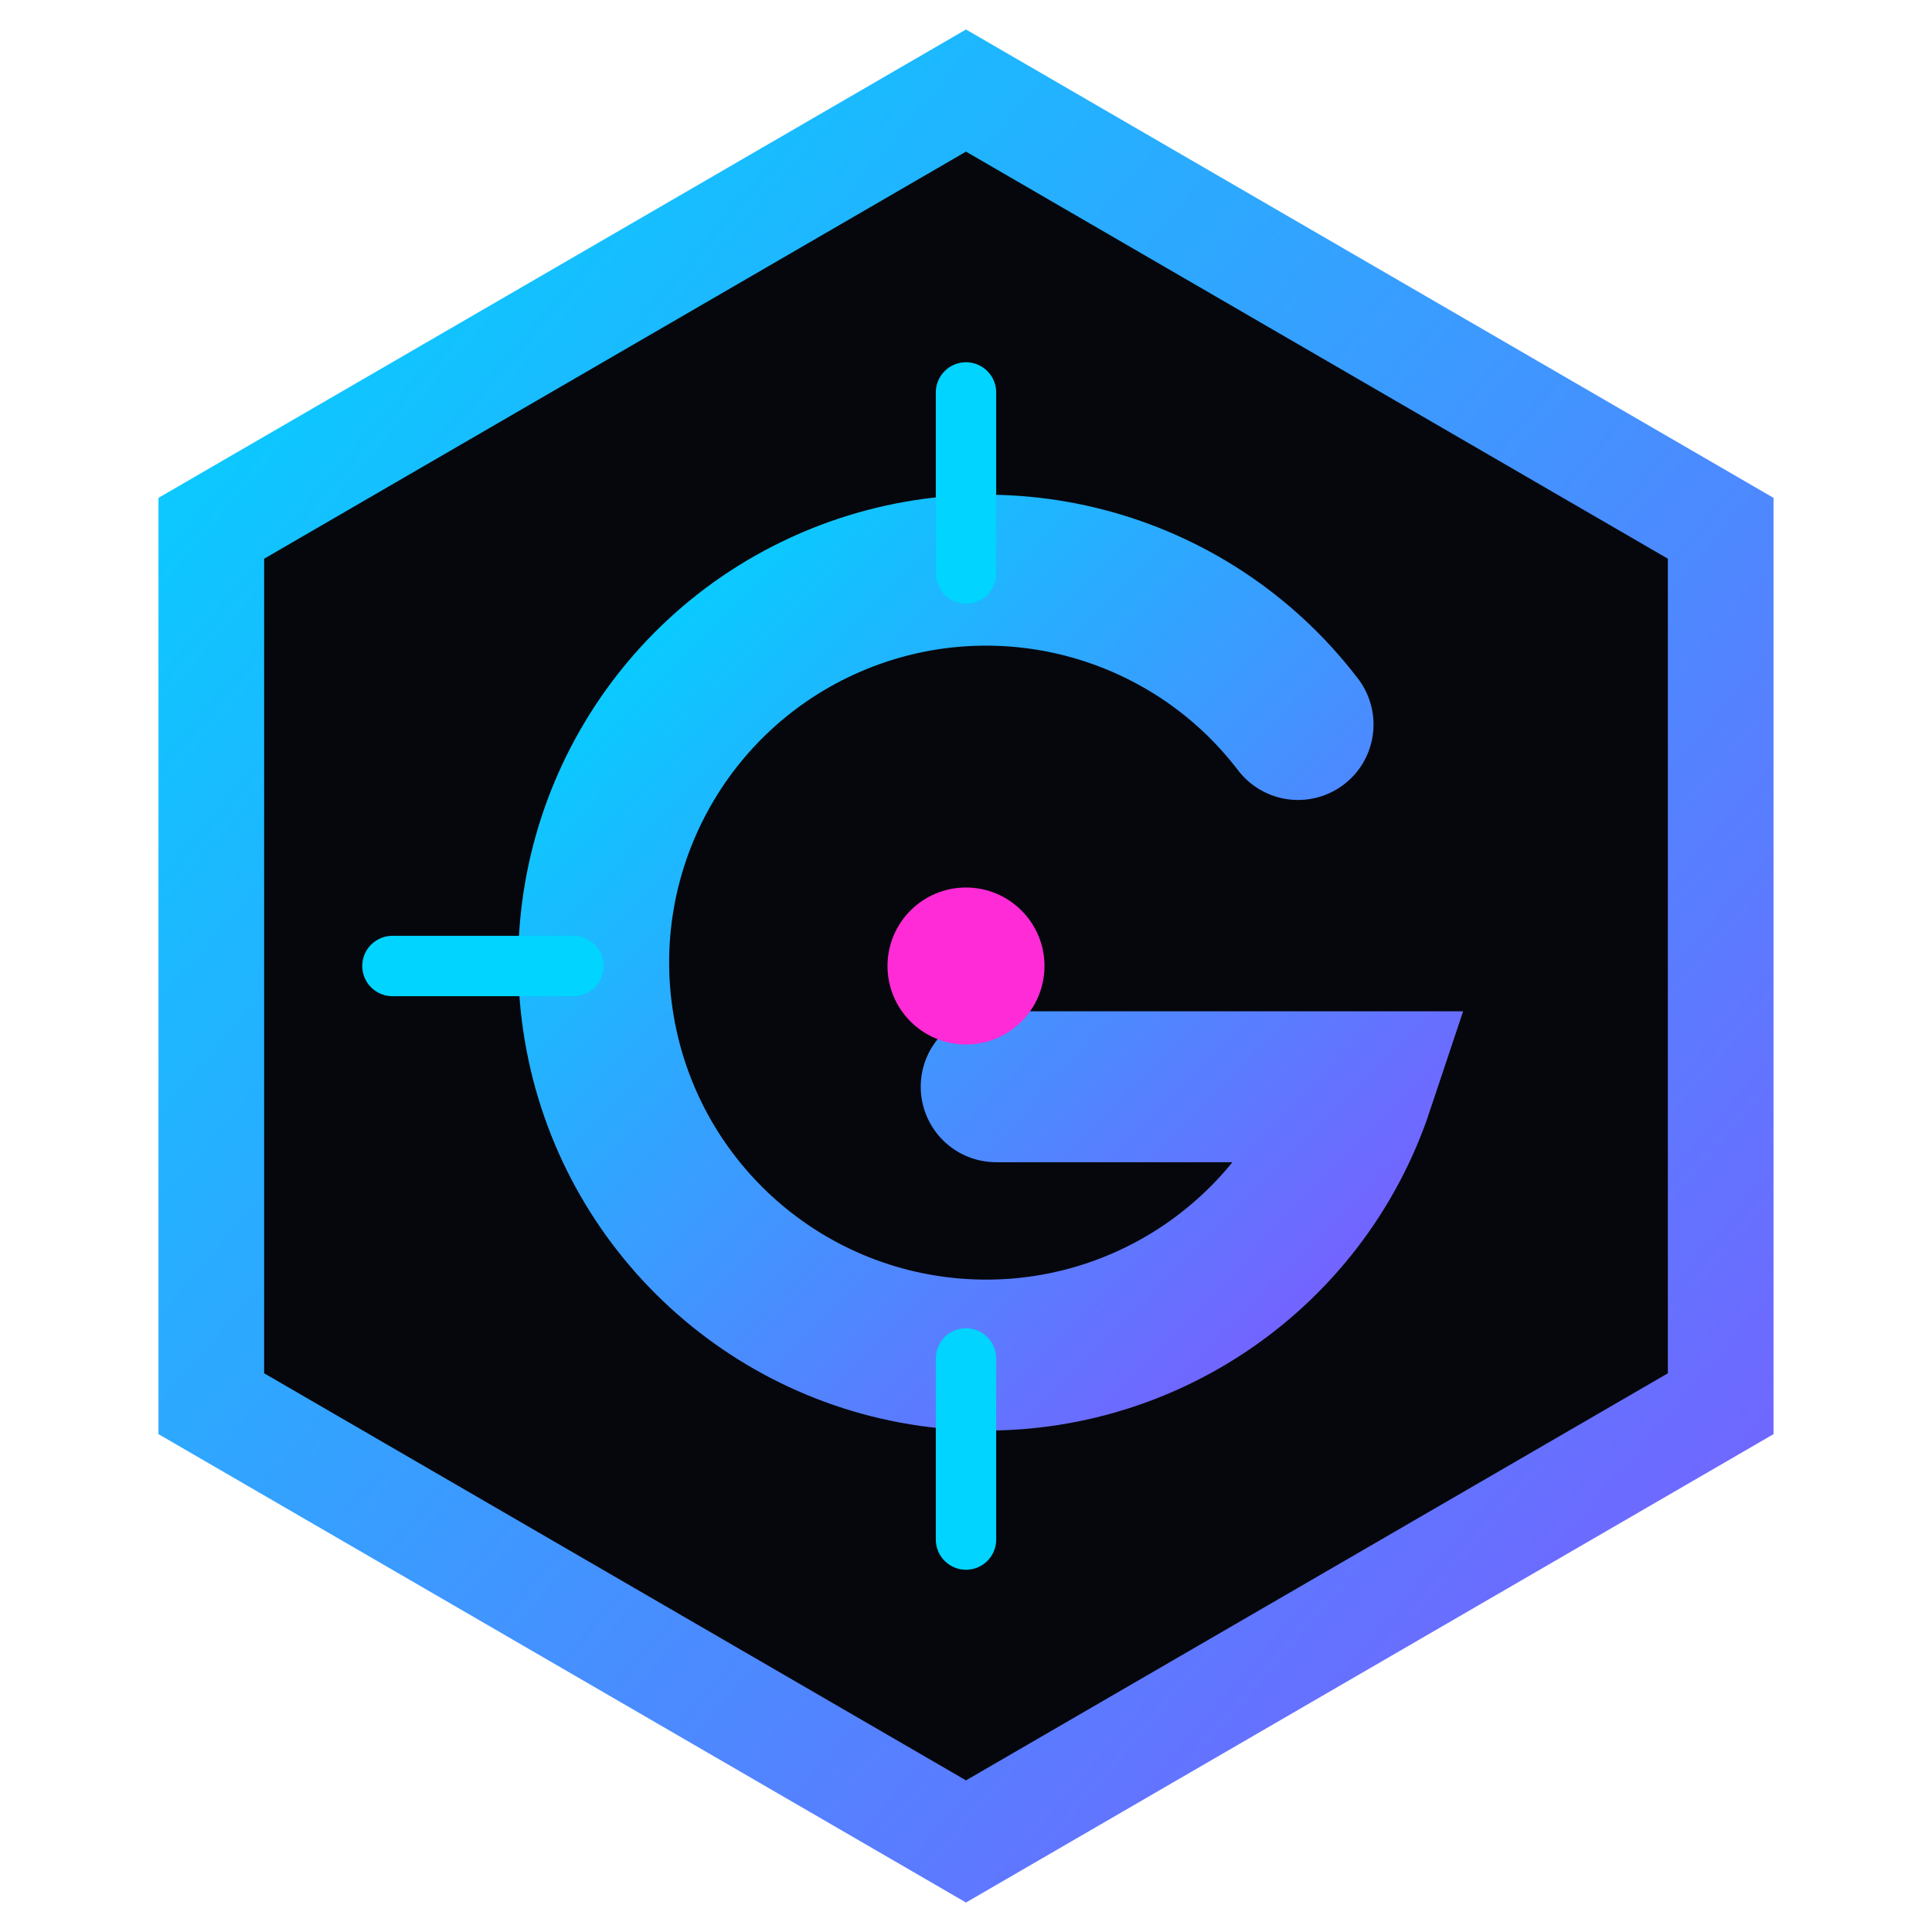
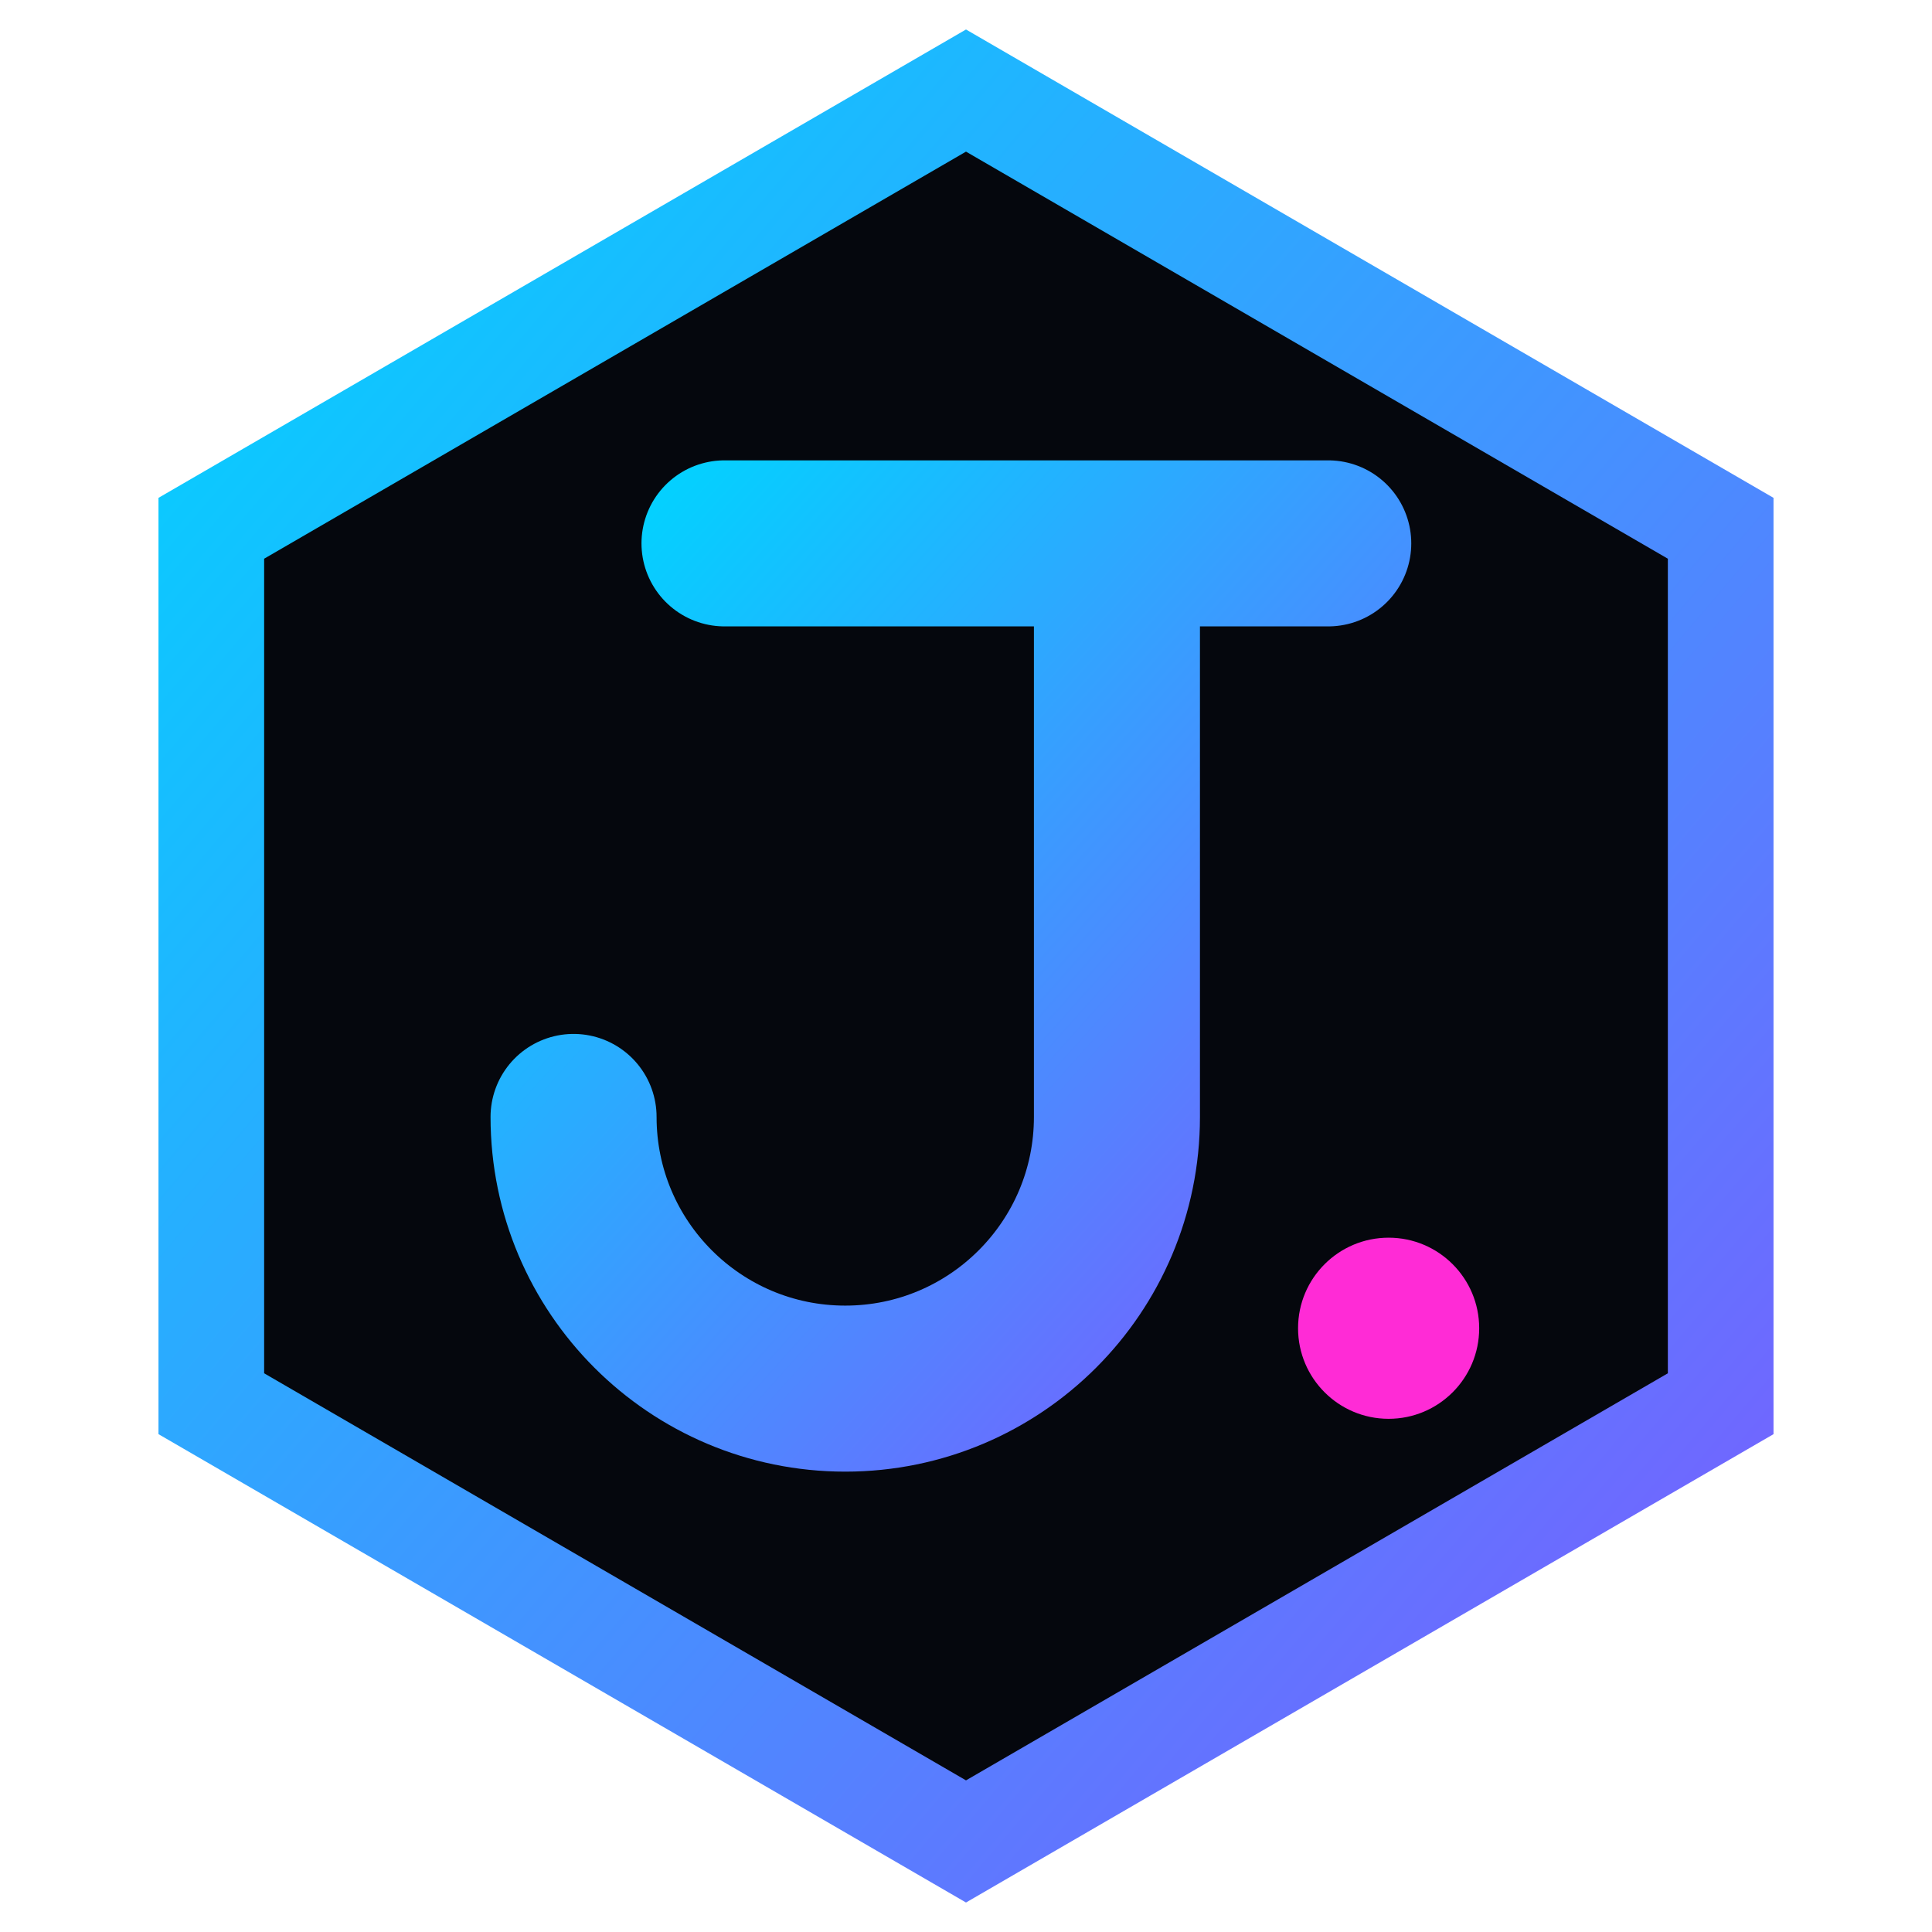
<svg xmlns="http://www.w3.org/2000/svg" viewBox="0 0 64 64">
  <defs>
    <linearGradient id="a" x1="0" y1="0" x2="1" y2="1">
      <stop offset="0" stop-color="#00d4ff" />
      <stop offset="1" stop-color="#7b5cff" />
    </linearGradient>
  </defs>
  <path d="M32 3 L57 17.5 V46.5 L32 61 L7 46.5 V17.5Z" fill="#05070d" stroke="url(#a)" stroke-width="3.5" />
-   <path d="M43 24 A13 13 0 1 0 45 36 H33" fill="none" stroke="url(#a)" stroke-width="5" stroke-linecap="round" />
-   <circle cx="32" cy="32" r="2.6" fill="#ff2bd6" />
-   <path d="M32 13v6M32 45v6M13 32h6" stroke="#00d4ff" stroke-width="2" stroke-linecap="round" />
+   <path d="M24 18 H44 M37 18 V37 A9 9 0 0 1 19 37" fill="none" stroke="url(#a)" stroke-width="5.5" stroke-linecap="round" stroke-linejoin="round" />
+   <circle cx="46" cy="44" r="3" fill="#ff2bd6" />
</svg>
